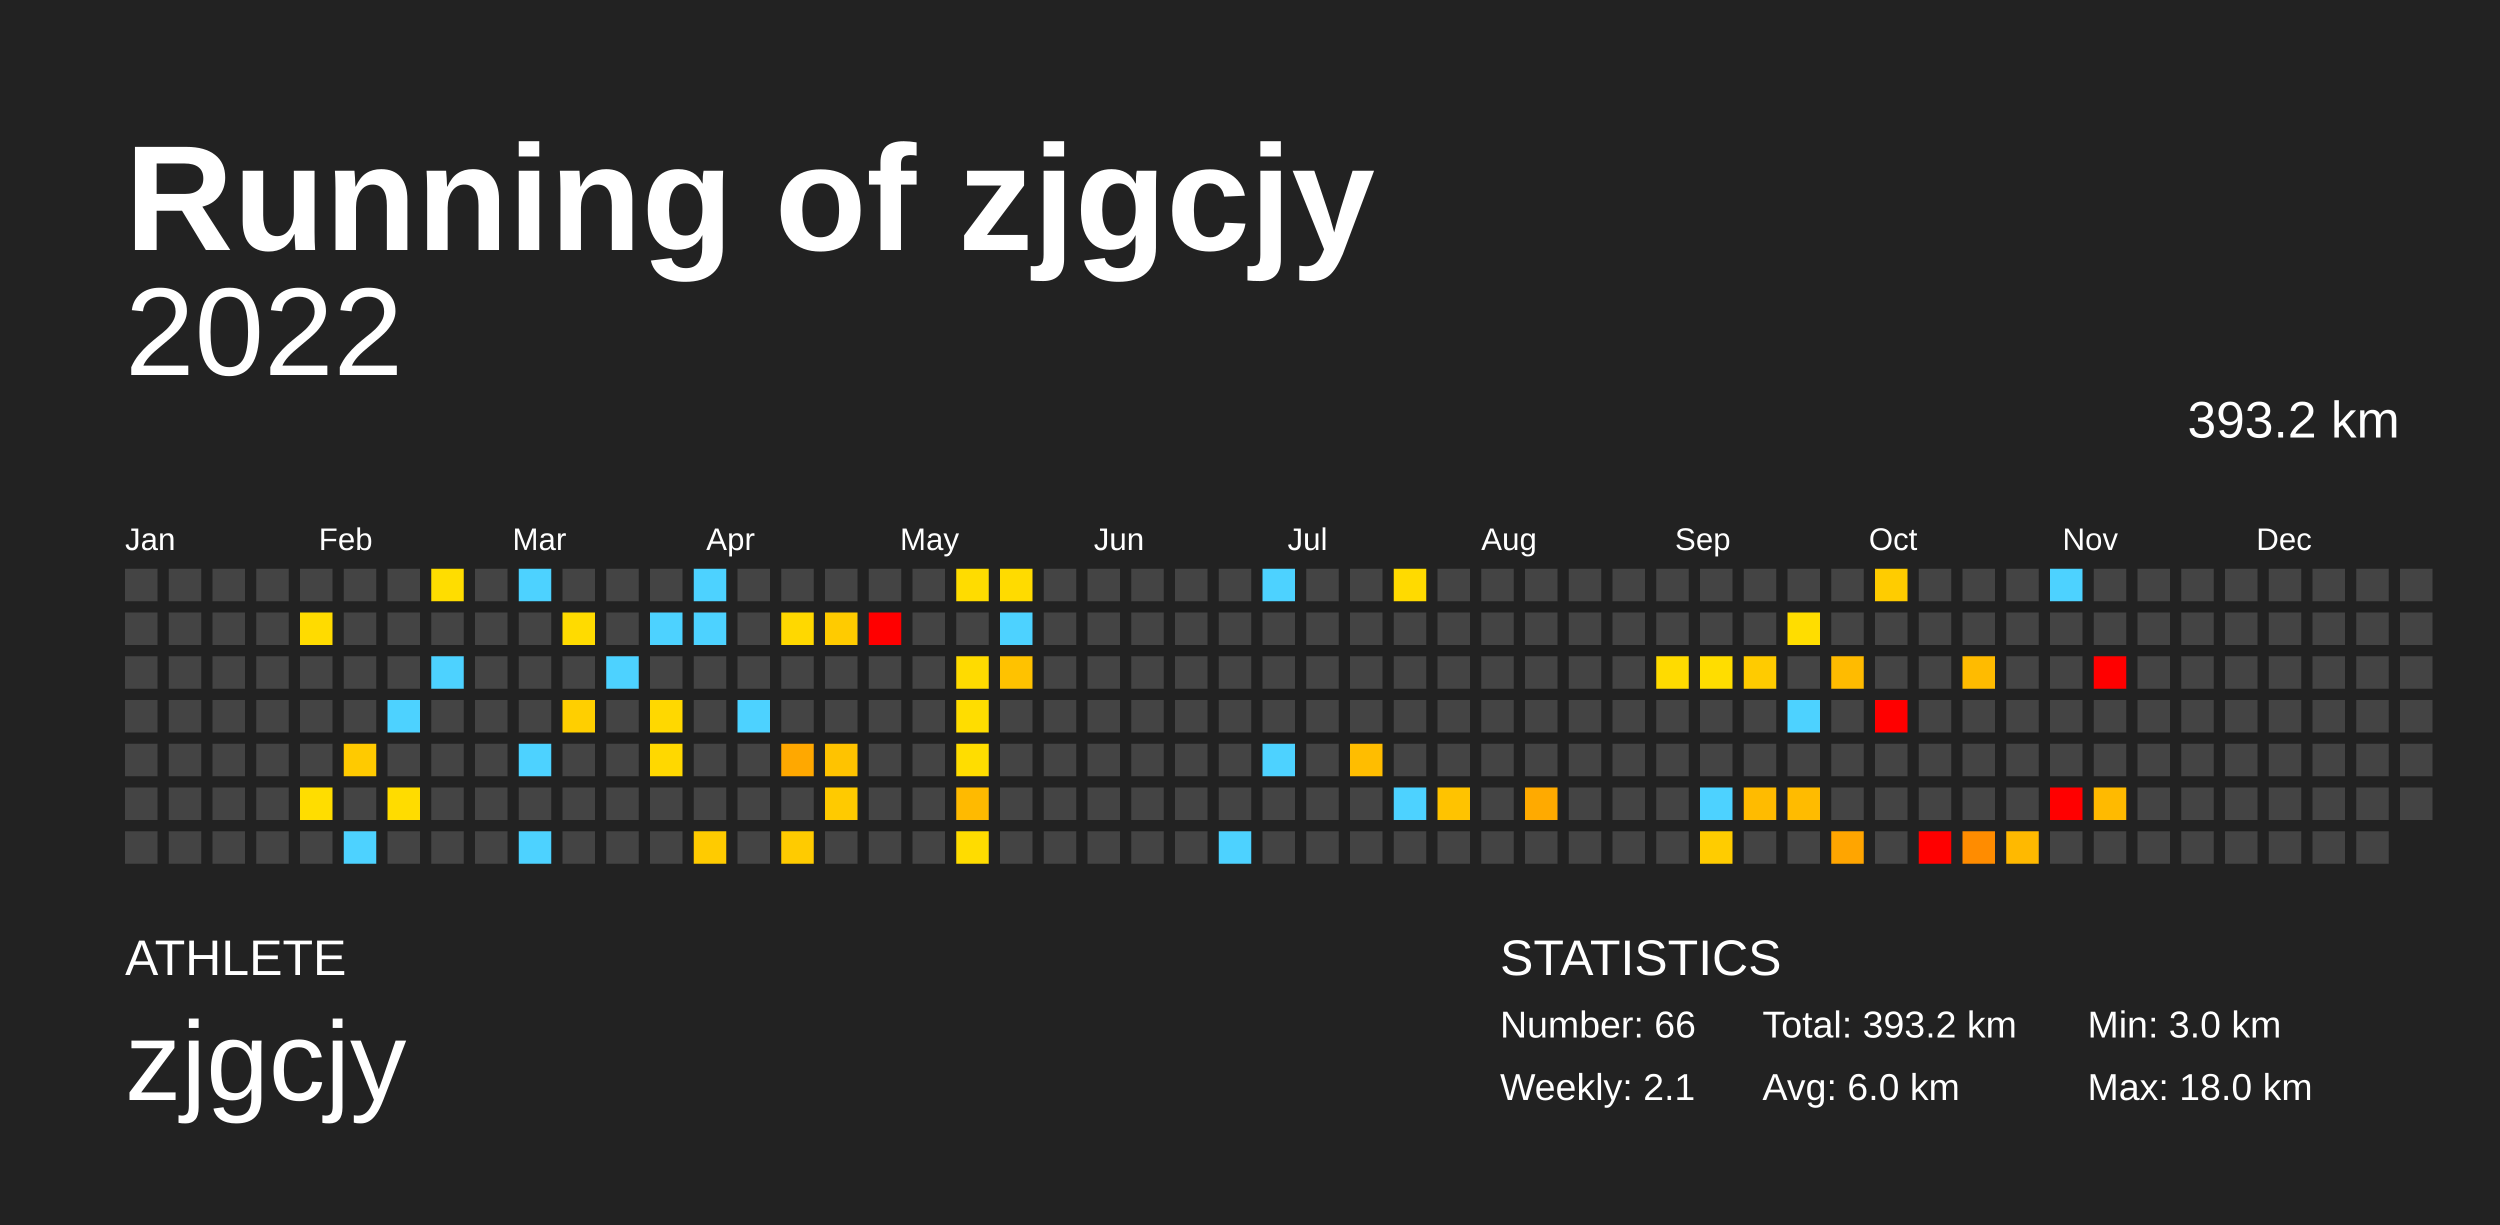
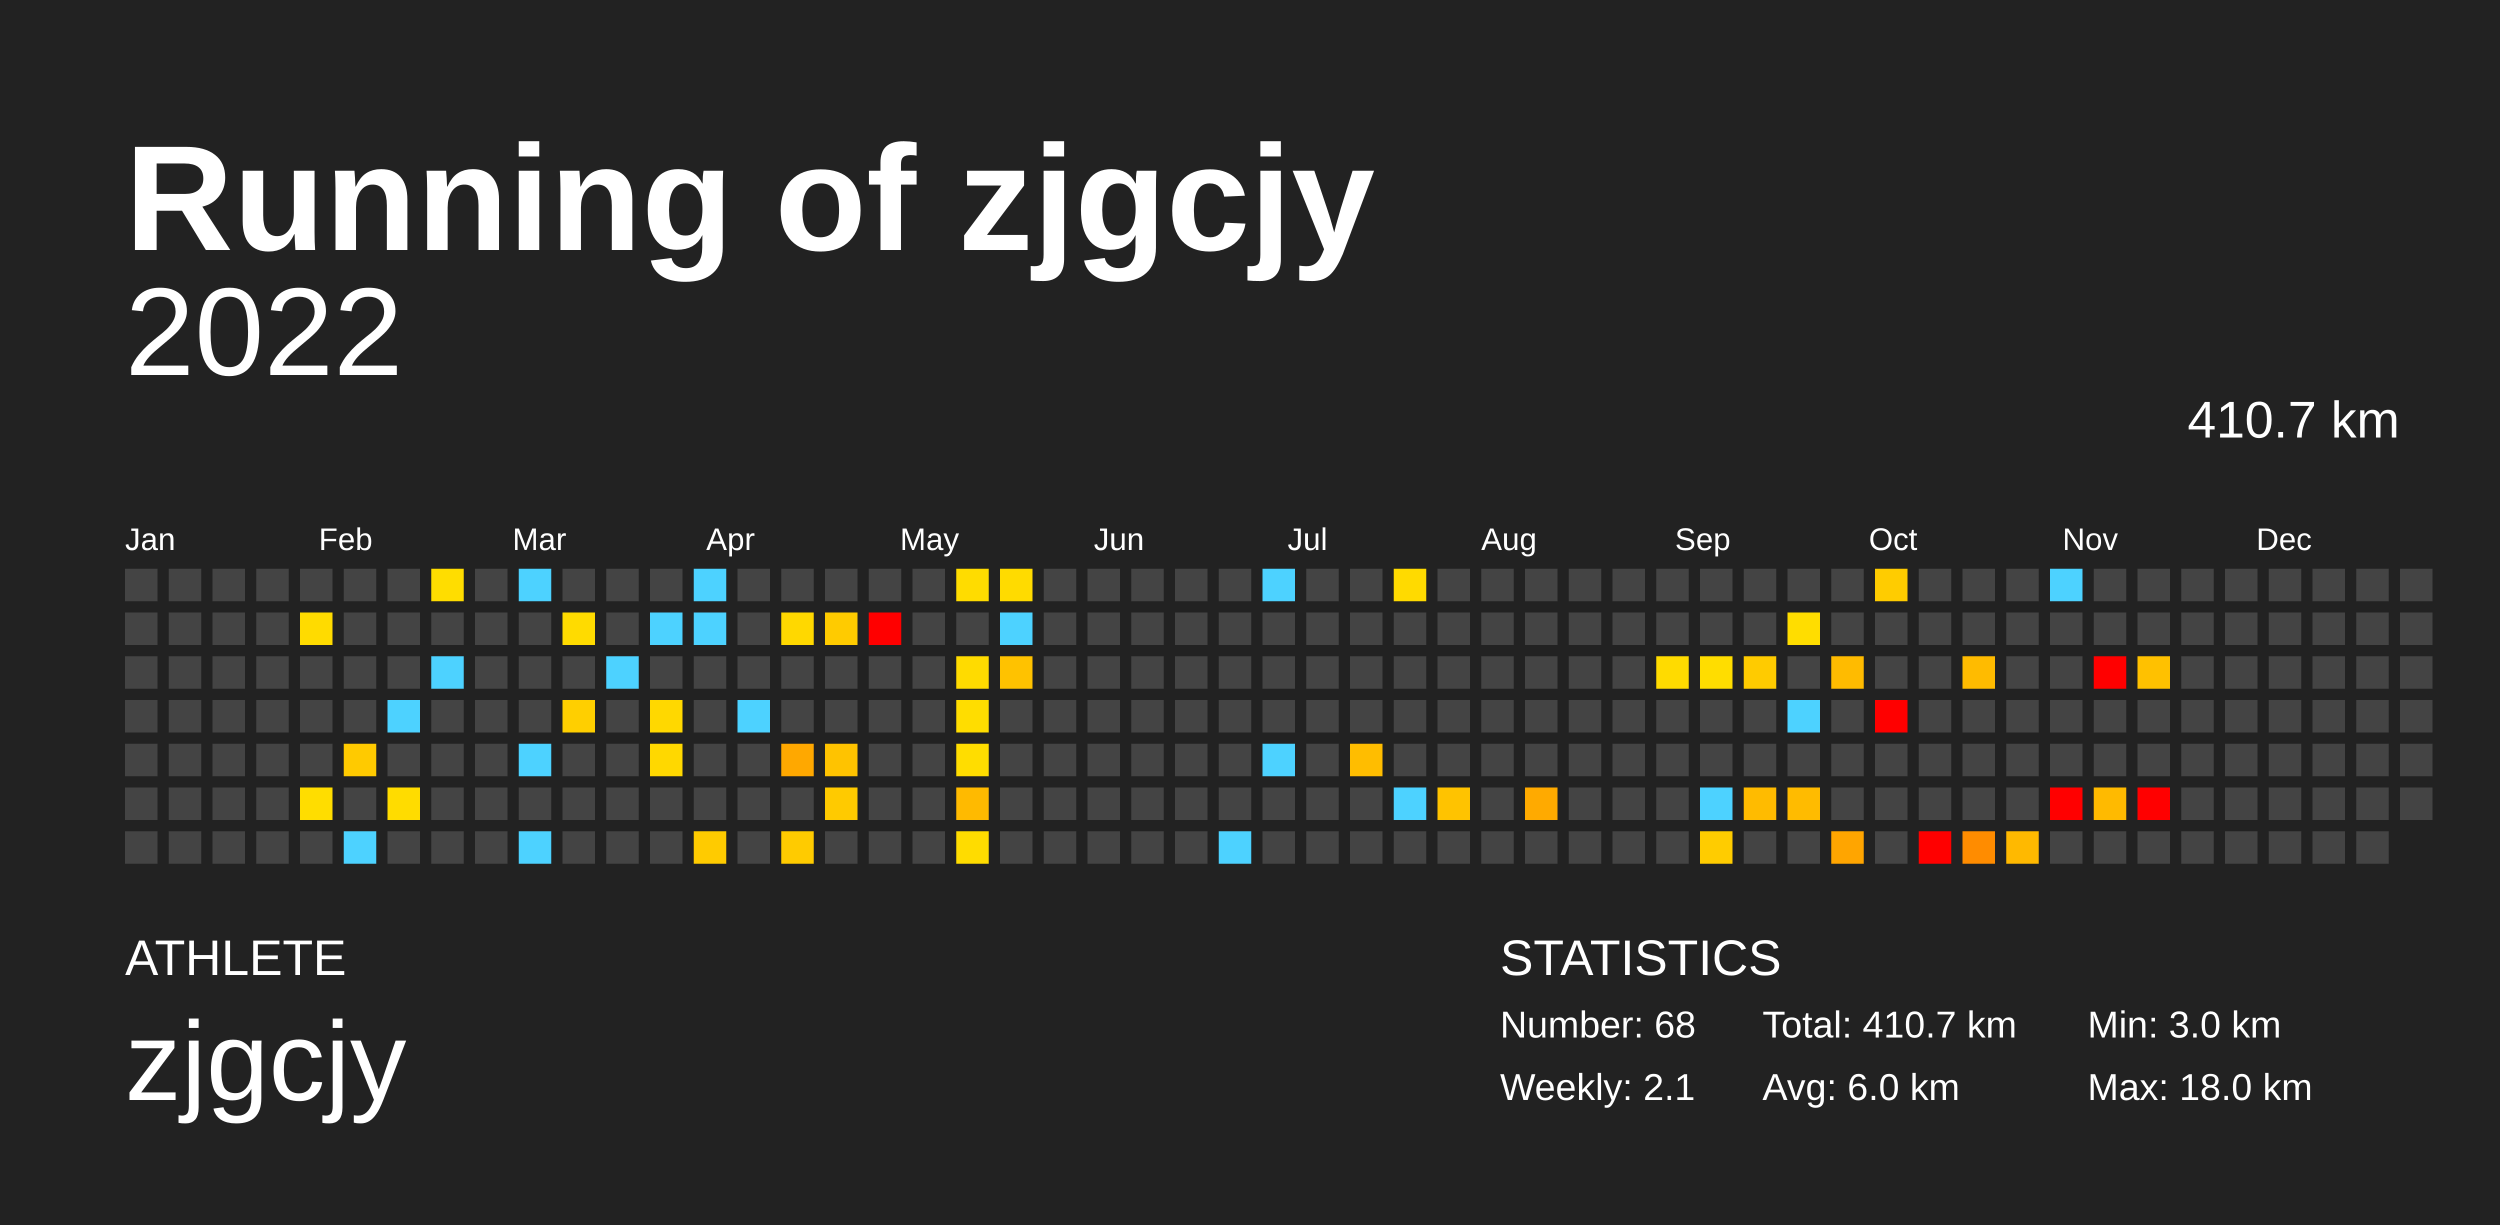
<svg xmlns="http://www.w3.org/2000/svg" baseProfile="full" height="98mm" version="1.1" viewBox="0,0,200,98" width="200mm">
  <defs />
  <rect fill="#222222" height="98" width="200" x="0" y="0" />
  <text fill="#FFFFFF" style="font-size:12px; font-family:Arial; font-weight:bold;" x="10" y="20">Running of zjgcjy</text>
  <text fill="#FFFFFF" style="font-size:4px; font-family:Arial" x="10" y="78">ATHLETE</text>
  <text fill="#FFFFFF" style="font-size:9px; font-family:Arial" x="10" y="88">zjgcjy</text>
  <text fill="#FFFFFF" style="font-size:4px; font-family:Arial" x="120" y="78">STATISTICS</text>
-   <text fill="#FFFFFF" style="font-size:3px; font-family:Arial" x="120" y="83">Number: 66</text>
+   <text fill="#FFFFFF" style="font-size:3px; font-family:Arial" x="120" y="83">Number: 68</text>
  <text fill="#FFFFFF" style="font-size:3px; font-family:Arial" x="120" y="88">Weekly: 2.1</text>
-   <text fill="#FFFFFF" style="font-size:3px; font-family:Arial" x="141" y="83">Total: 393.2 km</text>
+   <text fill="#FFFFFF" style="font-size:3px; font-family:Arial" x="141" y="83">Total: 410.7 km</text>
  <text fill="#FFFFFF" style="font-size:3px; font-family:Arial" x="141" y="88">Avg: 6.0 km</text>
  <text fill="#FFFFFF" style="font-size:3px; font-family:Arial" x="167" y="83">Min: 3.0 km</text>
  <text fill="#FFFFFF" style="font-size:3px; font-family:Arial" x="167" y="88">Max: 18.0 km</text>
  <text alignment-baseline="hanging" fill="#FFFFFF" style="font-size:10.0px; font-family:Arial;" x="10" y="30">2022</text>
-   <text alignment-baseline="hanging" fill="#FFFFFF" style="font-size:4.125px; font-family:Arial;" x="175" y="35">393.2 km</text>
+   <text alignment-baseline="hanging" fill="#FFFFFF" style="font-size:4.125px; font-family:Arial;" x="175" y="35">410.7 km</text>
  <text fill="#FFFFFF" style="font-size:2.5px; font-family:Arial" x="10.0" y="44">Jan</text>
  <text fill="#FFFFFF" style="font-size:2.5px; font-family:Arial" x="25.5" y="44">Feb</text>
  <text fill="#FFFFFF" style="font-size:2.5px; font-family:Arial" x="41.0" y="44">Mar</text>
  <text fill="#FFFFFF" style="font-size:2.5px; font-family:Arial" x="56.5" y="44">Apr</text>
  <text fill="#FFFFFF" style="font-size:2.5px; font-family:Arial" x="72.0" y="44">May</text>
  <text fill="#FFFFFF" style="font-size:2.5px; font-family:Arial" x="87.5" y="44">Jun</text>
  <text fill="#FFFFFF" style="font-size:2.5px; font-family:Arial" x="103.0" y="44">Jul</text>
  <text fill="#FFFFFF" style="font-size:2.5px; font-family:Arial" x="118.5" y="44">Aug</text>
  <text fill="#FFFFFF" style="font-size:2.5px; font-family:Arial" x="134.0" y="44">Sep</text>
  <text fill="#FFFFFF" style="font-size:2.5px; font-family:Arial" x="149.5" y="44">Oct</text>
  <text fill="#FFFFFF" style="font-size:2.5px; font-family:Arial" x="165.0" y="44">Nov</text>
  <text fill="#FFFFFF" style="font-size:2.5px; font-family:Arial" x="180.5" y="44">Dec</text>
  <rect fill="#444444" height="2.6" width="2.6" x="10.0" y="45.5" />
  <rect fill="#444444" height="2.6" width="2.6" x="10.0" y="49.0" />
  <rect fill="#444444" height="2.6" width="2.6" x="10.0" y="52.5" />
  <rect fill="#444444" height="2.6" width="2.6" x="10.0" y="56.0" />
  <rect fill="#444444" height="2.6" width="2.6" x="10.0" y="59.5" />
  <rect fill="#444444" height="2.6" width="2.6" x="10.0" y="63.0" />
  <rect fill="#444444" height="2.6" width="2.6" x="10.0" y="66.5" />
  <rect fill="#444444" height="2.6" width="2.6" x="13.5" y="45.5" />
  <rect fill="#444444" height="2.6" width="2.6" x="13.5" y="49.0" />
  <rect fill="#444444" height="2.6" width="2.6" x="13.5" y="52.5" />
  <rect fill="#444444" height="2.6" width="2.6" x="13.5" y="56.0" />
  <rect fill="#444444" height="2.6" width="2.6" x="13.5" y="59.5" />
  <rect fill="#444444" height="2.6" width="2.6" x="13.5" y="63.0" />
  <rect fill="#444444" height="2.6" width="2.6" x="13.5" y="66.5" />
  <rect fill="#444444" height="2.6" width="2.6" x="17.0" y="45.5" />
  <rect fill="#444444" height="2.6" width="2.6" x="17.0" y="49.0" />
  <rect fill="#444444" height="2.6" width="2.6" x="17.0" y="52.5" />
  <rect fill="#444444" height="2.6" width="2.6" x="17.0" y="56.0" />
  <rect fill="#444444" height="2.6" width="2.6" x="17.0" y="59.5" />
  <rect fill="#444444" height="2.6" width="2.6" x="17.0" y="63.0" />
  <rect fill="#444444" height="2.6" width="2.6" x="17.0" y="66.5" />
  <rect fill="#444444" height="2.6" width="2.6" x="20.5" y="45.5" />
  <rect fill="#444444" height="2.6" width="2.6" x="20.5" y="49.0" />
  <rect fill="#444444" height="2.6" width="2.6" x="20.5" y="52.5" />
  <rect fill="#444444" height="2.6" width="2.6" x="20.5" y="56.0" />
  <rect fill="#444444" height="2.6" width="2.6" x="20.5" y="59.5" />
  <rect fill="#444444" height="2.6" width="2.6" x="20.5" y="63.0" />
  <rect fill="#444444" height="2.6" width="2.6" x="20.5" y="66.5" />
  <rect fill="#444444" height="2.6" width="2.6" x="24.0" y="45.5" />
  <rect fill="#ffdb00" height="2.6" width="2.6" x="24.0" y="49.0" />
  <rect fill="#444444" height="2.6" width="2.6" x="24.0" y="52.5" />
  <rect fill="#444444" height="2.6" width="2.6" x="24.0" y="56.0" />
  <rect fill="#444444" height="2.6" width="2.6" x="24.0" y="59.5" />
  <rect fill="#ffdd00" height="2.6" width="2.6" x="24.0" y="63.0" />
  <rect fill="#444444" height="2.6" width="2.6" x="24.0" y="66.5" />
  <rect fill="#444444" height="2.6" width="2.6" x="27.5" y="45.5" />
  <rect fill="#444444" height="2.6" width="2.6" x="27.5" y="49.0" />
  <rect fill="#444444" height="2.6" width="2.6" x="27.5" y="52.5" />
  <rect fill="#444444" height="2.6" width="2.6" x="27.5" y="56.0" />
  <rect fill="#ffca00" height="2.6" width="2.6" x="27.5" y="59.5" />
  <rect fill="#444444" height="2.6" width="2.6" x="27.5" y="63.0" />
  <rect fill="#4dd2ff" height="2.6" width="2.6" x="27.5" y="66.5" />
  <rect fill="#444444" height="2.6" width="2.6" x="31.0" y="45.5" />
  <rect fill="#444444" height="2.6" width="2.6" x="31.0" y="49.0" />
  <rect fill="#444444" height="2.6" width="2.6" x="31.0" y="52.5" />
  <rect fill="#4dd2ff" height="2.6" width="2.6" x="31.0" y="56.0" />
  <rect fill="#444444" height="2.6" width="2.6" x="31.0" y="59.5" />
  <rect fill="#ffdc00" height="2.6" width="2.6" x="31.0" y="63.0" />
  <rect fill="#444444" height="2.6" width="2.6" x="31.0" y="66.5" />
  <rect fill="#ffdd00" height="2.6" width="2.6" x="34.5" y="45.5" />
  <rect fill="#444444" height="2.6" width="2.6" x="34.5" y="49.0" />
  <rect fill="#4dd2ff" height="2.6" width="2.6" x="34.5" y="52.5" />
  <rect fill="#444444" height="2.6" width="2.6" x="34.5" y="56.0" />
  <rect fill="#444444" height="2.6" width="2.6" x="34.5" y="59.5" />
  <rect fill="#444444" height="2.6" width="2.6" x="34.5" y="63.0" />
  <rect fill="#444444" height="2.6" width="2.6" x="34.5" y="66.5" />
  <rect fill="#444444" height="2.6" width="2.6" x="38.0" y="45.5" />
  <rect fill="#444444" height="2.6" width="2.6" x="38.0" y="49.0" />
  <rect fill="#444444" height="2.6" width="2.6" x="38.0" y="52.5" />
  <rect fill="#444444" height="2.6" width="2.6" x="38.0" y="56.0" />
  <rect fill="#444444" height="2.6" width="2.6" x="38.0" y="59.5" />
  <rect fill="#444444" height="2.6" width="2.6" x="38.0" y="63.0" />
  <rect fill="#444444" height="2.6" width="2.6" x="38.0" y="66.5" />
  <rect fill="#4dd2ff" height="2.6" width="2.6" x="41.5" y="45.5" />
  <rect fill="#444444" height="2.6" width="2.6" x="41.5" y="49.0" />
  <rect fill="#444444" height="2.6" width="2.6" x="41.5" y="52.5" />
  <rect fill="#444444" height="2.6" width="2.6" x="41.5" y="56.0" />
  <rect fill="#4dd2ff" height="2.6" width="2.6" x="41.5" y="59.5" />
  <rect fill="#444444" height="2.6" width="2.6" x="41.5" y="63.0" />
  <rect fill="#4dd2ff" height="2.6" width="2.6" x="41.5" y="66.5" />
  <rect fill="#444444" height="2.6" width="2.6" x="45.0" y="45.5" />
  <rect fill="#ffdb00" height="2.6" width="2.6" x="45.0" y="49.0" />
  <rect fill="#444444" height="2.6" width="2.6" x="45.0" y="52.5" />
  <rect fill="#ffcf00" height="2.6" width="2.6" x="45.0" y="56.0" />
  <rect fill="#444444" height="2.6" width="2.6" x="45.0" y="59.5" />
  <rect fill="#444444" height="2.6" width="2.6" x="45.0" y="63.0" />
  <rect fill="#444444" height="2.6" width="2.6" x="45.0" y="66.5" />
  <rect fill="#444444" height="2.6" width="2.6" x="48.5" y="45.5" />
  <rect fill="#444444" height="2.6" width="2.6" x="48.5" y="49.0" />
  <rect fill="#4dd2ff" height="2.6" width="2.6" x="48.5" y="52.5" />
  <rect fill="#444444" height="2.6" width="2.6" x="48.5" y="56.0" />
  <rect fill="#444444" height="2.6" width="2.6" x="48.5" y="59.5" />
  <rect fill="#444444" height="2.6" width="2.6" x="48.5" y="63.0" />
  <rect fill="#444444" height="2.6" width="2.6" x="48.5" y="66.5" />
  <rect fill="#444444" height="2.6" width="2.6" x="52.0" y="45.5" />
  <rect fill="#4dd2ff" height="2.6" width="2.6" x="52.0" y="49.0" />
  <rect fill="#444444" height="2.6" width="2.6" x="52.0" y="52.5" />
  <rect fill="#ffd800" height="2.6" width="2.6" x="52.0" y="56.0" />
  <rect fill="#ffd800" height="2.6" width="2.6" x="52.0" y="59.5" />
  <rect fill="#444444" height="2.6" width="2.6" x="52.0" y="63.0" />
  <rect fill="#444444" height="2.6" width="2.6" x="52.0" y="66.5" />
  <rect fill="#4dd2ff" height="2.6" width="2.6" x="55.5" y="45.5" />
  <rect fill="#4dd2ff" height="2.6" width="2.6" x="55.5" y="49.0" />
  <rect fill="#444444" height="2.6" width="2.6" x="55.5" y="52.5" />
  <rect fill="#444444" height="2.6" width="2.6" x="55.5" y="56.0" />
  <rect fill="#444444" height="2.6" width="2.6" x="55.5" y="59.5" />
  <rect fill="#444444" height="2.6" width="2.6" x="55.5" y="63.0" />
  <rect fill="#ffcb00" height="2.6" width="2.6" x="55.5" y="66.5" />
  <rect fill="#444444" height="2.6" width="2.6" x="59.0" y="45.5" />
  <rect fill="#444444" height="2.6" width="2.6" x="59.0" y="49.0" />
  <rect fill="#444444" height="2.6" width="2.6" x="59.0" y="52.5" />
  <rect fill="#4dd2ff" height="2.6" width="2.6" x="59.0" y="56.0" />
  <rect fill="#444444" height="2.6" width="2.6" x="59.0" y="59.5" />
  <rect fill="#444444" height="2.6" width="2.6" x="59.0" y="63.0" />
  <rect fill="#444444" height="2.6" width="2.6" x="59.0" y="66.5" />
  <rect fill="#444444" height="2.6" width="2.6" x="62.5" y="45.5" />
  <rect fill="#ffd800" height="2.6" width="2.6" x="62.5" y="49.0" />
  <rect fill="#444444" height="2.6" width="2.6" x="62.5" y="52.5" />
  <rect fill="#444444" height="2.6" width="2.6" x="62.5" y="56.0" />
  <rect fill="#ffa800" height="2.6" width="2.6" x="62.5" y="59.5" />
  <rect fill="#444444" height="2.6" width="2.6" x="62.5" y="63.0" />
  <rect fill="#ffcb00" height="2.6" width="2.6" x="62.5" y="66.5" />
  <rect fill="#444444" height="2.6" width="2.6" x="66.0" y="45.5" />
  <rect fill="#ffcb00" height="2.6" width="2.6" x="66.0" y="49.0" />
  <rect fill="#444444" height="2.6" width="2.6" x="66.0" y="52.5" />
  <rect fill="#444444" height="2.6" width="2.6" x="66.0" y="56.0" />
  <rect fill="#ffc300" height="2.6" width="2.6" x="66.0" y="59.5" />
  <rect fill="#ffca00" height="2.6" width="2.6" x="66.0" y="63.0" />
  <rect fill="#444444" height="2.6" width="2.6" x="66.0" y="66.5" />
  <rect fill="#444444" height="2.6" width="2.6" x="69.5" y="45.5" />
  <rect fill="red" height="2.6" width="2.6" x="69.5" y="49.0" />
  <rect fill="#444444" height="2.6" width="2.6" x="69.5" y="52.5" />
  <rect fill="#444444" height="2.6" width="2.6" x="69.5" y="56.0" />
  <rect fill="#444444" height="2.6" width="2.6" x="69.5" y="59.5" />
  <rect fill="#444444" height="2.6" width="2.6" x="69.5" y="63.0" />
  <rect fill="#444444" height="2.6" width="2.6" x="69.5" y="66.5" />
  <rect fill="#444444" height="2.6" width="2.6" x="73.0" y="45.5" />
  <rect fill="#444444" height="2.6" width="2.6" x="73.0" y="49.0" />
  <rect fill="#444444" height="2.6" width="2.6" x="73.0" y="52.5" />
  <rect fill="#444444" height="2.6" width="2.6" x="73.0" y="56.0" />
  <rect fill="#444444" height="2.6" width="2.6" x="73.0" y="59.5" />
  <rect fill="#444444" height="2.6" width="2.6" x="73.0" y="63.0" />
  <rect fill="#444444" height="2.6" width="2.6" x="73.0" y="66.5" />
  <rect fill="#ffdc00" height="2.6" width="2.6" x="76.5" y="45.5" />
  <rect fill="#444444" height="2.6" width="2.6" x="76.5" y="49.0" />
  <rect fill="#ffdb00" height="2.6" width="2.6" x="76.5" y="52.5" />
  <rect fill="#ffdd00" height="2.6" width="2.6" x="76.5" y="56.0" />
  <rect fill="#ffdd00" height="2.6" width="2.6" x="76.5" y="59.5" />
  <rect fill="#ffba00" height="2.6" width="2.6" x="76.5" y="63.0" />
  <rect fill="#ffdc00" height="2.6" width="2.6" x="76.5" y="66.5" />
  <rect fill="#ffdb00" height="2.6" width="2.6" x="80.0" y="45.5" />
  <rect fill="#4dd2ff" height="2.6" width="2.6" x="80.0" y="49.0" />
  <rect fill="#ffc200" height="2.6" width="2.6" x="80.0" y="52.5" />
  <rect fill="#444444" height="2.6" width="2.6" x="80.0" y="56.0" />
  <rect fill="#444444" height="2.6" width="2.6" x="80.0" y="59.5" />
  <rect fill="#444444" height="2.6" width="2.6" x="80.0" y="63.0" />
  <rect fill="#444444" height="2.6" width="2.6" x="80.0" y="66.5" />
  <rect fill="#444444" height="2.6" width="2.6" x="83.5" y="45.5" />
  <rect fill="#444444" height="2.6" width="2.6" x="83.5" y="49.0" />
  <rect fill="#444444" height="2.6" width="2.6" x="83.5" y="52.5" />
  <rect fill="#444444" height="2.6" width="2.6" x="83.5" y="56.0" />
  <rect fill="#444444" height="2.6" width="2.6" x="83.5" y="59.5" />
  <rect fill="#444444" height="2.6" width="2.6" x="83.5" y="63.0" />
  <rect fill="#444444" height="2.6" width="2.6" x="83.5" y="66.5" />
  <rect fill="#444444" height="2.6" width="2.6" x="87.0" y="45.5" />
  <rect fill="#444444" height="2.6" width="2.6" x="87.0" y="49.0" />
  <rect fill="#444444" height="2.6" width="2.6" x="87.0" y="52.5" />
  <rect fill="#444444" height="2.6" width="2.6" x="87.0" y="56.0" />
  <rect fill="#444444" height="2.6" width="2.6" x="87.0" y="59.5" />
  <rect fill="#444444" height="2.6" width="2.6" x="87.0" y="63.0" />
  <rect fill="#444444" height="2.6" width="2.6" x="87.0" y="66.5" />
  <rect fill="#444444" height="2.6" width="2.6" x="90.5" y="45.5" />
  <rect fill="#444444" height="2.6" width="2.6" x="90.5" y="49.0" />
  <rect fill="#444444" height="2.6" width="2.6" x="90.5" y="52.5" />
  <rect fill="#444444" height="2.6" width="2.6" x="90.5" y="56.0" />
  <rect fill="#444444" height="2.6" width="2.6" x="90.5" y="59.5" />
  <rect fill="#444444" height="2.6" width="2.6" x="90.5" y="63.0" />
  <rect fill="#444444" height="2.6" width="2.6" x="90.5" y="66.5" />
  <rect fill="#444444" height="2.6" width="2.6" x="94.0" y="45.5" />
  <rect fill="#444444" height="2.6" width="2.6" x="94.0" y="49.0" />
  <rect fill="#444444" height="2.6" width="2.6" x="94.0" y="52.5" />
  <rect fill="#444444" height="2.6" width="2.6" x="94.0" y="56.0" />
  <rect fill="#444444" height="2.6" width="2.6" x="94.0" y="59.5" />
  <rect fill="#444444" height="2.6" width="2.6" x="94.0" y="63.0" />
  <rect fill="#444444" height="2.6" width="2.6" x="94.0" y="66.5" />
  <rect fill="#444444" height="2.6" width="2.6" x="97.5" y="45.5" />
  <rect fill="#444444" height="2.6" width="2.6" x="97.5" y="49.0" />
  <rect fill="#444444" height="2.6" width="2.6" x="97.5" y="52.5" />
  <rect fill="#444444" height="2.6" width="2.6" x="97.5" y="56.0" />
  <rect fill="#444444" height="2.6" width="2.6" x="97.5" y="59.5" />
  <rect fill="#444444" height="2.6" width="2.6" x="97.5" y="63.0" />
  <rect fill="#4dd2ff" height="2.6" width="2.6" x="97.5" y="66.5" />
  <rect fill="#4dd2ff" height="2.6" width="2.6" x="101.0" y="45.5" />
  <rect fill="#444444" height="2.6" width="2.6" x="101.0" y="49.0" />
  <rect fill="#444444" height="2.6" width="2.6" x="101.0" y="52.5" />
  <rect fill="#444444" height="2.6" width="2.6" x="101.0" y="56.0" />
  <rect fill="#4dd2ff" height="2.6" width="2.6" x="101.0" y="59.5" />
  <rect fill="#444444" height="2.6" width="2.6" x="101.0" y="63.0" />
  <rect fill="#444444" height="2.6" width="2.6" x="101.0" y="66.5" />
  <rect fill="#444444" height="2.6" width="2.6" x="104.5" y="45.5" />
  <rect fill="#444444" height="2.6" width="2.6" x="104.5" y="49.0" />
  <rect fill="#444444" height="2.6" width="2.6" x="104.5" y="52.5" />
  <rect fill="#444444" height="2.6" width="2.6" x="104.5" y="56.0" />
  <rect fill="#444444" height="2.6" width="2.6" x="104.5" y="59.5" />
  <rect fill="#444444" height="2.6" width="2.6" x="104.5" y="63.0" />
  <rect fill="#444444" height="2.6" width="2.6" x="104.5" y="66.5" />
  <rect fill="#444444" height="2.6" width="2.6" x="108.0" y="45.5" />
  <rect fill="#444444" height="2.6" width="2.6" x="108.0" y="49.0" />
  <rect fill="#444444" height="2.6" width="2.6" x="108.0" y="52.5" />
  <rect fill="#444444" height="2.6" width="2.6" x="108.0" y="56.0" />
  <rect fill="#ffbd00" height="2.6" width="2.6" x="108.0" y="59.5" />
  <rect fill="#444444" height="2.6" width="2.6" x="108.0" y="63.0" />
  <rect fill="#444444" height="2.6" width="2.6" x="108.0" y="66.5" />
  <rect fill="#ffda00" height="2.6" width="2.6" x="111.5" y="45.5" />
  <rect fill="#444444" height="2.6" width="2.6" x="111.5" y="49.0" />
  <rect fill="#444444" height="2.6" width="2.6" x="111.5" y="52.5" />
  <rect fill="#444444" height="2.6" width="2.6" x="111.5" y="56.0" />
  <rect fill="#444444" height="2.6" width="2.6" x="111.5" y="59.5" />
  <rect fill="#4dd2ff" height="2.6" width="2.6" x="111.5" y="63.0" />
  <rect fill="#444444" height="2.6" width="2.6" x="111.5" y="66.5" />
  <rect fill="#444444" height="2.6" width="2.6" x="115.0" y="45.5" />
  <rect fill="#444444" height="2.6" width="2.6" x="115.0" y="49.0" />
  <rect fill="#444444" height="2.6" width="2.6" x="115.0" y="52.5" />
  <rect fill="#444444" height="2.6" width="2.6" x="115.0" y="56.0" />
  <rect fill="#444444" height="2.6" width="2.6" x="115.0" y="59.5" />
  <rect fill="#ffc300" height="2.6" width="2.6" x="115.0" y="63.0" />
  <rect fill="#444444" height="2.6" width="2.6" x="115.0" y="66.5" />
  <rect fill="#444444" height="2.6" width="2.6" x="118.5" y="45.5" />
  <rect fill="#444444" height="2.6" width="2.6" x="118.5" y="49.0" />
  <rect fill="#444444" height="2.6" width="2.6" x="118.5" y="52.5" />
  <rect fill="#444444" height="2.6" width="2.6" x="118.5" y="56.0" />
  <rect fill="#444444" height="2.6" width="2.6" x="118.5" y="59.5" />
  <rect fill="#444444" height="2.6" width="2.6" x="118.5" y="63.0" />
  <rect fill="#444444" height="2.6" width="2.6" x="118.5" y="66.5" />
  <rect fill="#444444" height="2.6" width="2.6" x="122.0" y="45.5" />
  <rect fill="#444444" height="2.6" width="2.6" x="122.0" y="49.0" />
  <rect fill="#444444" height="2.6" width="2.6" x="122.0" y="52.5" />
  <rect fill="#444444" height="2.6" width="2.6" x="122.0" y="56.0" />
  <rect fill="#444444" height="2.6" width="2.6" x="122.0" y="59.5" />
  <rect fill="#ffaa00" height="2.6" width="2.6" x="122.0" y="63.0" />
  <rect fill="#444444" height="2.6" width="2.6" x="122.0" y="66.5" />
  <rect fill="#444444" height="2.6" width="2.6" x="125.5" y="45.5" />
  <rect fill="#444444" height="2.6" width="2.6" x="125.5" y="49.0" />
  <rect fill="#444444" height="2.6" width="2.6" x="125.5" y="52.5" />
  <rect fill="#444444" height="2.6" width="2.6" x="125.5" y="56.0" />
  <rect fill="#444444" height="2.6" width="2.6" x="125.5" y="59.5" />
  <rect fill="#444444" height="2.6" width="2.6" x="125.5" y="63.0" />
  <rect fill="#444444" height="2.6" width="2.6" x="125.5" y="66.5" />
  <rect fill="#444444" height="2.6" width="2.6" x="129.0" y="45.5" />
  <rect fill="#444444" height="2.6" width="2.6" x="129.0" y="49.0" />
  <rect fill="#444444" height="2.6" width="2.6" x="129.0" y="52.5" />
  <rect fill="#444444" height="2.6" width="2.6" x="129.0" y="56.0" />
  <rect fill="#444444" height="2.6" width="2.6" x="129.0" y="59.5" />
  <rect fill="#444444" height="2.6" width="2.6" x="129.0" y="63.0" />
  <rect fill="#444444" height="2.6" width="2.6" x="129.0" y="66.5" />
  <rect fill="#444444" height="2.6" width="2.6" x="132.5" y="45.5" />
  <rect fill="#444444" height="2.6" width="2.6" x="132.5" y="49.0" />
  <rect fill="#ffdb00" height="2.6" width="2.6" x="132.5" y="52.5" />
  <rect fill="#444444" height="2.6" width="2.6" x="132.5" y="56.0" />
  <rect fill="#444444" height="2.6" width="2.6" x="132.5" y="59.5" />
  <rect fill="#444444" height="2.6" width="2.6" x="132.5" y="63.0" />
  <rect fill="#444444" height="2.6" width="2.6" x="132.5" y="66.5" />
  <rect fill="#444444" height="2.6" width="2.6" x="136.0" y="45.5" />
  <rect fill="#444444" height="2.6" width="2.6" x="136.0" y="49.0" />
  <rect fill="#ffdd00" height="2.6" width="2.6" x="136.0" y="52.5" />
  <rect fill="#444444" height="2.6" width="2.6" x="136.0" y="56.0" />
  <rect fill="#444444" height="2.6" width="2.6" x="136.0" y="59.5" />
  <rect fill="#4dd2ff" height="2.6" width="2.6" x="136.0" y="63.0" />
  <rect fill="#ffcc00" height="2.6" width="2.6" x="136.0" y="66.5" />
  <rect fill="#444444" height="2.6" width="2.6" x="139.5" y="45.5" />
  <rect fill="#444444" height="2.6" width="2.6" x="139.5" y="49.0" />
  <rect fill="#ffcb00" height="2.6" width="2.6" x="139.5" y="52.5" />
  <rect fill="#444444" height="2.6" width="2.6" x="139.5" y="56.0" />
  <rect fill="#444444" height="2.6" width="2.6" x="139.5" y="59.5" />
  <rect fill="#ffbb00" height="2.6" width="2.6" x="139.5" y="63.0" />
  <rect fill="#444444" height="2.6" width="2.6" x="139.5" y="66.5" />
  <rect fill="#444444" height="2.6" width="2.6" x="143.0" y="45.5" />
  <rect fill="#ffdd00" height="2.6" width="2.6" x="143.0" y="49.0" />
  <rect fill="#444444" height="2.6" width="2.6" x="143.0" y="52.5" />
  <rect fill="#4dd2ff" height="2.6" width="2.6" x="143.0" y="56.0" />
  <rect fill="#444444" height="2.6" width="2.6" x="143.0" y="59.5" />
  <rect fill="#ffbb00" height="2.6" width="2.6" x="143.0" y="63.0" />
  <rect fill="#444444" height="2.6" width="2.6" x="143.0" y="66.5" />
  <rect fill="#444444" height="2.6" width="2.6" x="146.5" y="45.5" />
  <rect fill="#444444" height="2.6" width="2.6" x="146.5" y="49.0" />
  <rect fill="#ffbb00" height="2.6" width="2.6" x="146.5" y="52.5" />
  <rect fill="#444444" height="2.6" width="2.6" x="146.5" y="56.0" />
  <rect fill="#444444" height="2.6" width="2.6" x="146.5" y="59.5" />
  <rect fill="#444444" height="2.6" width="2.6" x="146.5" y="63.0" />
  <rect fill="#ffa500" height="2.6" width="2.6" x="146.5" y="66.5" />
  <rect fill="#ffcc00" height="2.6" width="2.6" x="150.0" y="45.5" />
  <rect fill="#444444" height="2.6" width="2.6" x="150.0" y="49.0" />
  <rect fill="#444444" height="2.6" width="2.6" x="150.0" y="52.5" />
  <rect fill="red" height="2.6" width="2.6" x="150.0" y="56.0" />
  <rect fill="#444444" height="2.6" width="2.6" x="150.0" y="59.5" />
  <rect fill="#444444" height="2.6" width="2.6" x="150.0" y="63.0" />
  <rect fill="#444444" height="2.6" width="2.6" x="150.0" y="66.5" />
  <rect fill="#444444" height="2.6" width="2.6" x="153.5" y="45.5" />
  <rect fill="#444444" height="2.6" width="2.6" x="153.5" y="49.0" />
  <rect fill="#444444" height="2.6" width="2.6" x="153.5" y="52.5" />
  <rect fill="#444444" height="2.6" width="2.6" x="153.5" y="56.0" />
  <rect fill="#444444" height="2.6" width="2.6" x="153.5" y="59.5" />
  <rect fill="#444444" height="2.6" width="2.6" x="153.5" y="63.0" />
  <rect fill="red" height="2.6" width="2.6" x="153.5" y="66.5" />
  <rect fill="#444444" height="2.6" width="2.6" x="157.0" y="45.5" />
  <rect fill="#444444" height="2.6" width="2.6" x="157.0" y="49.0" />
  <rect fill="#ffbb00" height="2.6" width="2.6" x="157.0" y="52.5" />
  <rect fill="#444444" height="2.6" width="2.6" x="157.0" y="56.0" />
  <rect fill="#444444" height="2.6" width="2.6" x="157.0" y="59.5" />
  <rect fill="#444444" height="2.6" width="2.6" x="157.0" y="63.0" />
  <rect fill="#ff8c00" height="2.6" width="2.6" x="157.0" y="66.5" />
  <rect fill="#444444" height="2.6" width="2.6" x="160.5" y="45.5" />
  <rect fill="#444444" height="2.6" width="2.6" x="160.5" y="49.0" />
  <rect fill="#444444" height="2.6" width="2.6" x="160.5" y="52.5" />
  <rect fill="#444444" height="2.6" width="2.6" x="160.5" y="56.0" />
  <rect fill="#444444" height="2.6" width="2.6" x="160.5" y="59.5" />
  <rect fill="#444444" height="2.6" width="2.6" x="160.5" y="63.0" />
  <rect fill="#ffb900" height="2.6" width="2.6" x="160.5" y="66.5" />
  <rect fill="#4dd2ff" height="2.6" width="2.6" x="164.0" y="45.5" />
  <rect fill="#444444" height="2.6" width="2.6" x="164.0" y="49.0" />
  <rect fill="#444444" height="2.6" width="2.6" x="164.0" y="52.5" />
  <rect fill="#444444" height="2.6" width="2.6" x="164.0" y="56.0" />
  <rect fill="#444444" height="2.6" width="2.6" x="164.0" y="59.5" />
  <rect fill="red" height="2.6" width="2.6" x="164.0" y="63.0" />
  <rect fill="#444444" height="2.6" width="2.6" x="164.0" y="66.5" />
  <rect fill="#444444" height="2.6" width="2.6" x="167.5" y="45.5" />
  <rect fill="#444444" height="2.6" width="2.6" x="167.5" y="49.0" />
  <rect fill="red" height="2.6" width="2.6" x="167.5" y="52.5" />
  <rect fill="#444444" height="2.6" width="2.6" x="167.5" y="56.0" />
  <rect fill="#444444" height="2.6" width="2.6" x="167.5" y="59.5" />
  <rect fill="#ffba00" height="2.6" width="2.6" x="167.5" y="63.0" />
  <rect fill="#444444" height="2.6" width="2.6" x="167.5" y="66.5" />
  <rect fill="#444444" height="2.6" width="2.6" x="171.0" y="45.5" />
  <rect fill="#444444" height="2.6" width="2.6" x="171.0" y="49.0" />
-   <rect fill="#444444" height="2.6" width="2.6" x="171.0" y="52.5" />
+   <rect fill="#ffc100" height="2.6" width="2.6" x="171.0" y="52.5" />
  <rect fill="#444444" height="2.6" width="2.6" x="171.0" y="56.0" />
  <rect fill="#444444" height="2.6" width="2.6" x="171.0" y="59.5" />
-   <rect fill="#444444" height="2.6" width="2.6" x="171.0" y="63.0" />
+   <rect fill="red" height="2.6" width="2.6" x="171.0" y="63.0" />
  <rect fill="#444444" height="2.6" width="2.6" x="171.0" y="66.5" />
  <rect fill="#444444" height="2.6" width="2.6" x="174.5" y="45.5" />
  <rect fill="#444444" height="2.6" width="2.6" x="174.5" y="49.0" />
  <rect fill="#444444" height="2.6" width="2.6" x="174.5" y="52.5" />
  <rect fill="#444444" height="2.6" width="2.6" x="174.5" y="56.0" />
  <rect fill="#444444" height="2.6" width="2.6" x="174.5" y="59.5" />
  <rect fill="#444444" height="2.6" width="2.6" x="174.5" y="63.0" />
  <rect fill="#444444" height="2.6" width="2.6" x="174.5" y="66.5" />
  <rect fill="#444444" height="2.6" width="2.6" x="178.0" y="45.5" />
  <rect fill="#444444" height="2.6" width="2.6" x="178.0" y="49.0" />
  <rect fill="#444444" height="2.6" width="2.6" x="178.0" y="52.5" />
  <rect fill="#444444" height="2.6" width="2.6" x="178.0" y="56.0" />
  <rect fill="#444444" height="2.6" width="2.6" x="178.0" y="59.5" />
  <rect fill="#444444" height="2.6" width="2.6" x="178.0" y="63.0" />
  <rect fill="#444444" height="2.6" width="2.6" x="178.0" y="66.5" />
  <rect fill="#444444" height="2.6" width="2.6" x="181.5" y="45.5" />
  <rect fill="#444444" height="2.6" width="2.6" x="181.5" y="49.0" />
  <rect fill="#444444" height="2.6" width="2.6" x="181.5" y="52.5" />
  <rect fill="#444444" height="2.6" width="2.6" x="181.5" y="56.0" />
  <rect fill="#444444" height="2.6" width="2.6" x="181.5" y="59.5" />
  <rect fill="#444444" height="2.6" width="2.6" x="181.5" y="63.0" />
  <rect fill="#444444" height="2.6" width="2.6" x="181.5" y="66.5" />
  <rect fill="#444444" height="2.6" width="2.6" x="185.0" y="45.5" />
  <rect fill="#444444" height="2.6" width="2.6" x="185.0" y="49.0" />
  <rect fill="#444444" height="2.6" width="2.6" x="185.0" y="52.5" />
  <rect fill="#444444" height="2.6" width="2.6" x="185.0" y="56.0" />
  <rect fill="#444444" height="2.6" width="2.6" x="185.0" y="59.5" />
  <rect fill="#444444" height="2.6" width="2.6" x="185.0" y="63.0" />
  <rect fill="#444444" height="2.6" width="2.6" x="185.0" y="66.5" />
  <rect fill="#444444" height="2.6" width="2.6" x="188.5" y="45.5" />
  <rect fill="#444444" height="2.6" width="2.6" x="188.5" y="49.0" />
  <rect fill="#444444" height="2.6" width="2.6" x="188.5" y="52.5" />
  <rect fill="#444444" height="2.6" width="2.6" x="188.5" y="56.0" />
  <rect fill="#444444" height="2.6" width="2.6" x="188.5" y="59.5" />
  <rect fill="#444444" height="2.6" width="2.6" x="188.5" y="63.0" />
  <rect fill="#444444" height="2.6" width="2.6" x="188.5" y="66.5" />
  <rect fill="#444444" height="2.6" width="2.6" x="192.0" y="45.5" />
  <rect fill="#444444" height="2.6" width="2.6" x="192.0" y="49.0" />
  <rect fill="#444444" height="2.6" width="2.6" x="192.0" y="52.5" />
  <rect fill="#444444" height="2.6" width="2.6" x="192.0" y="56.0" />
  <rect fill="#444444" height="2.6" width="2.6" x="192.0" y="59.5" />
  <rect fill="#444444" height="2.6" width="2.6" x="192.0" y="63.0" />
</svg>
